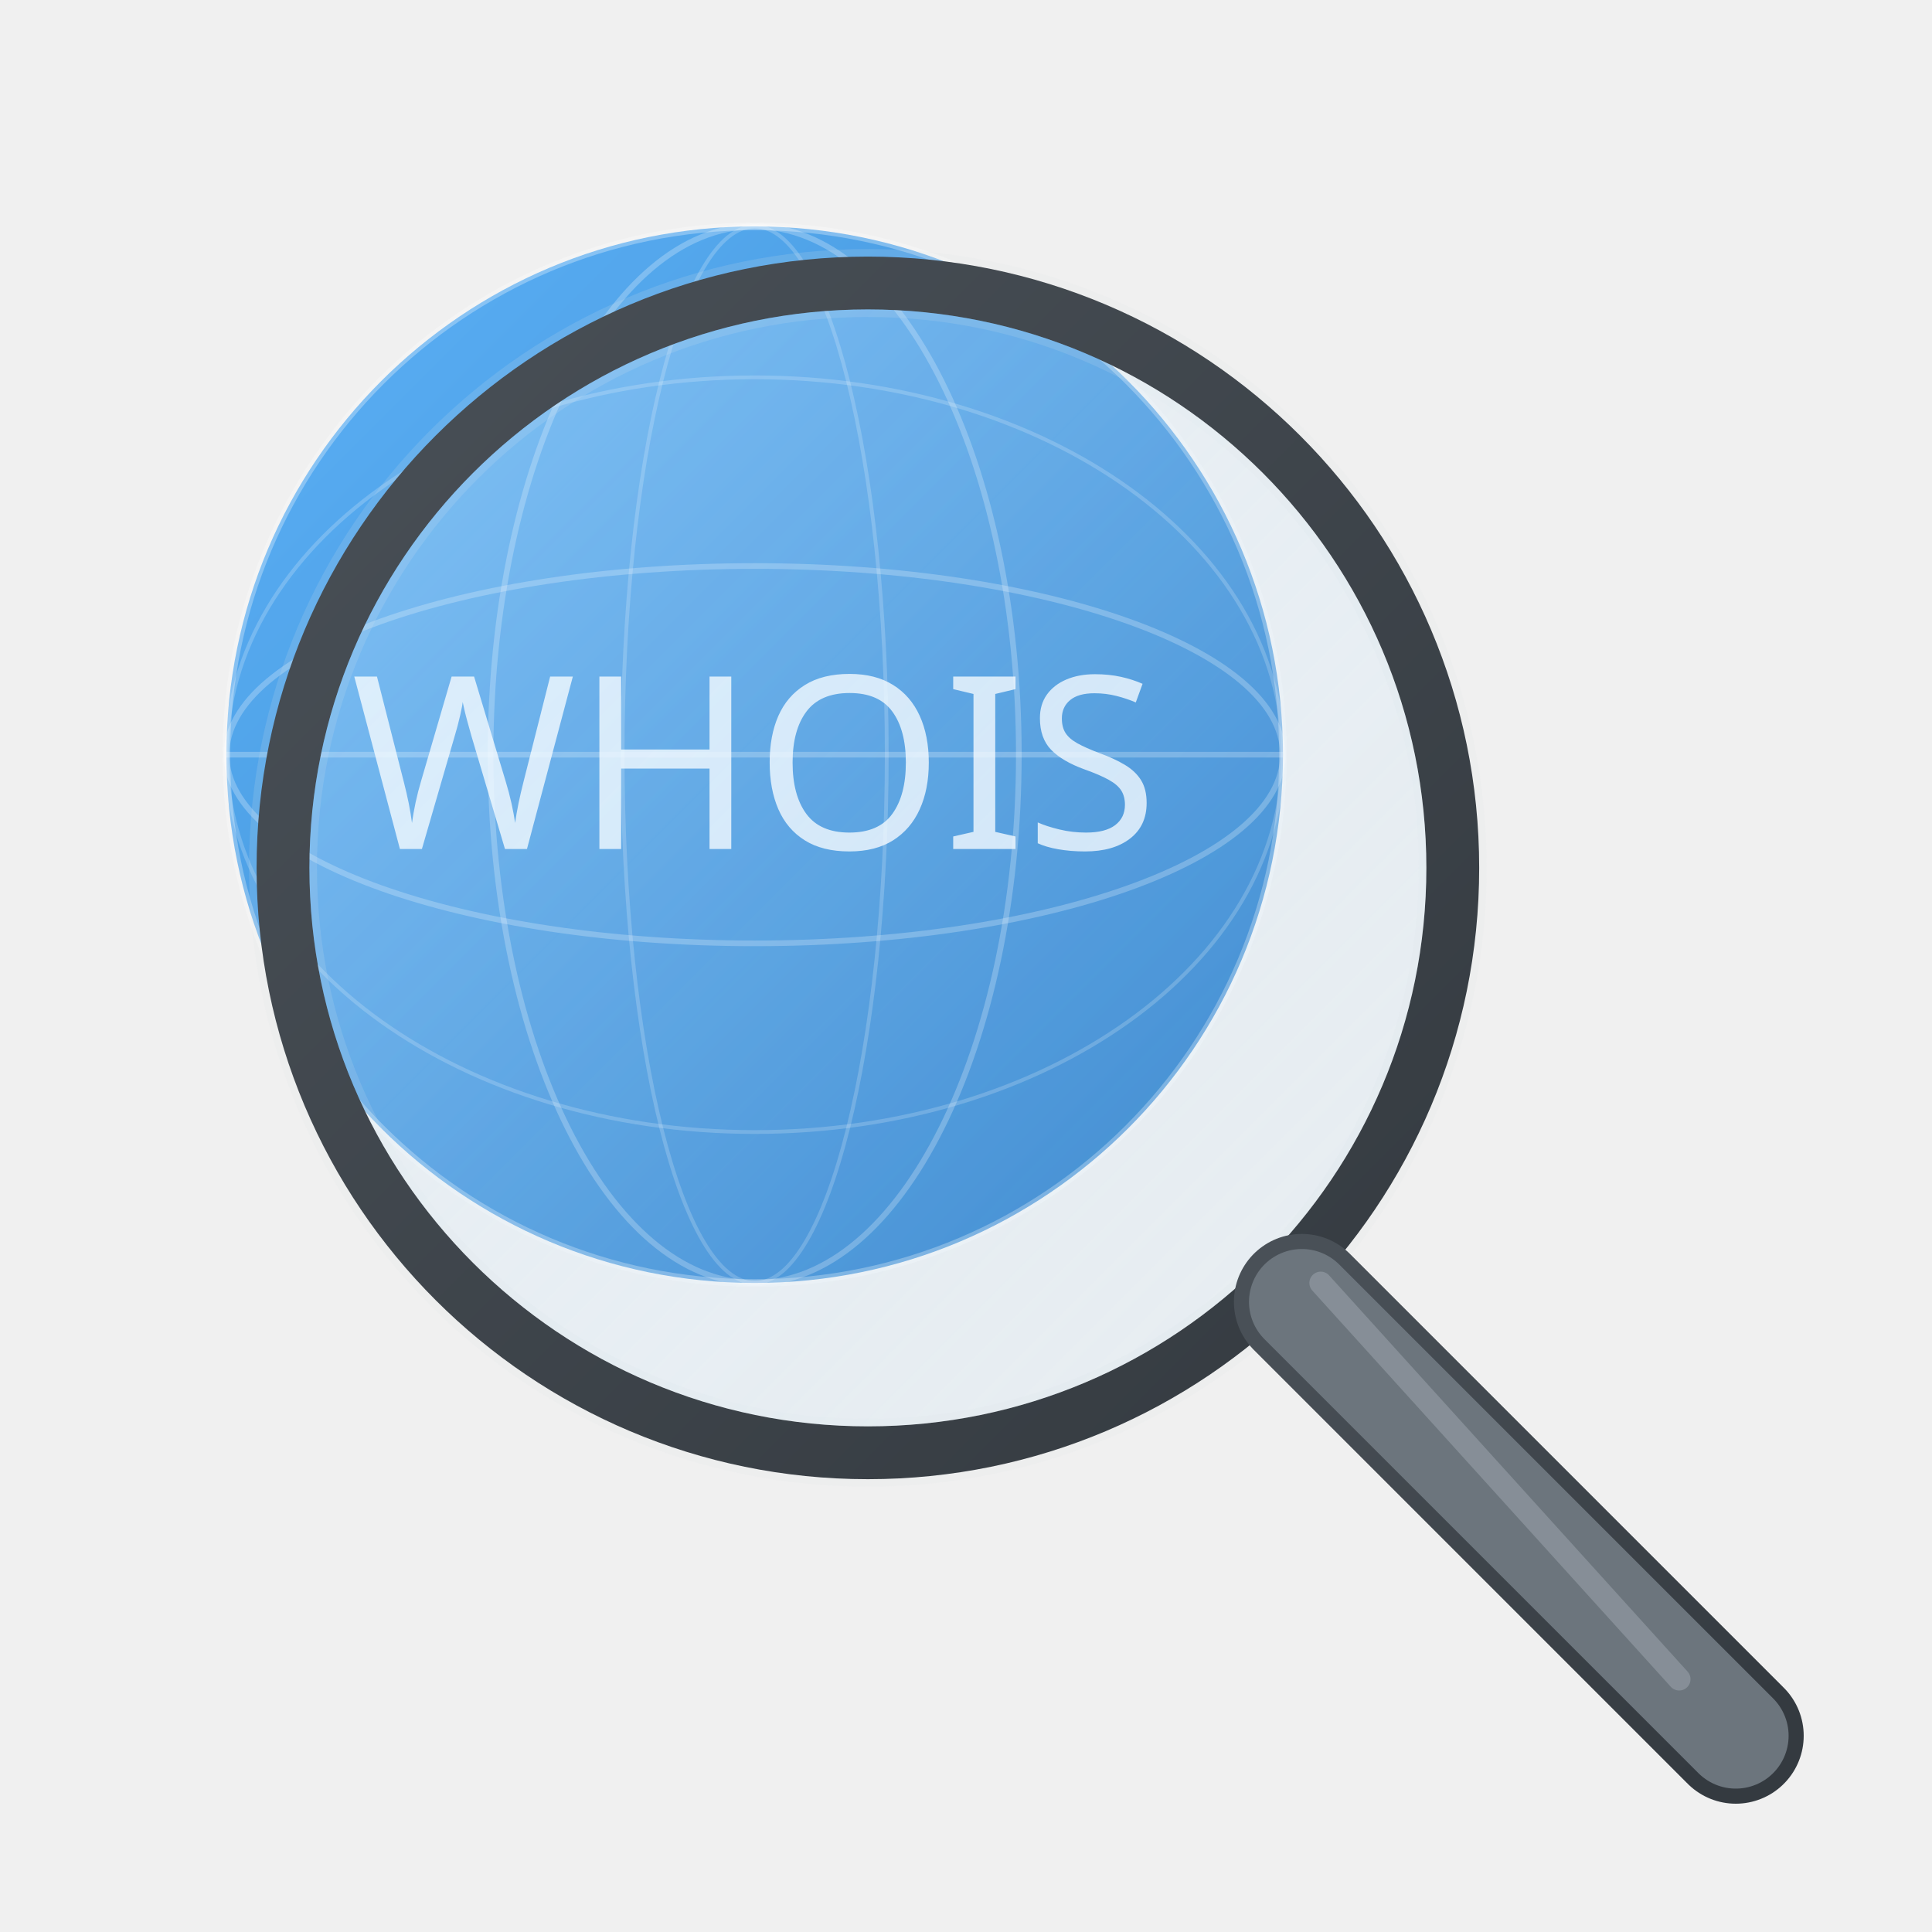
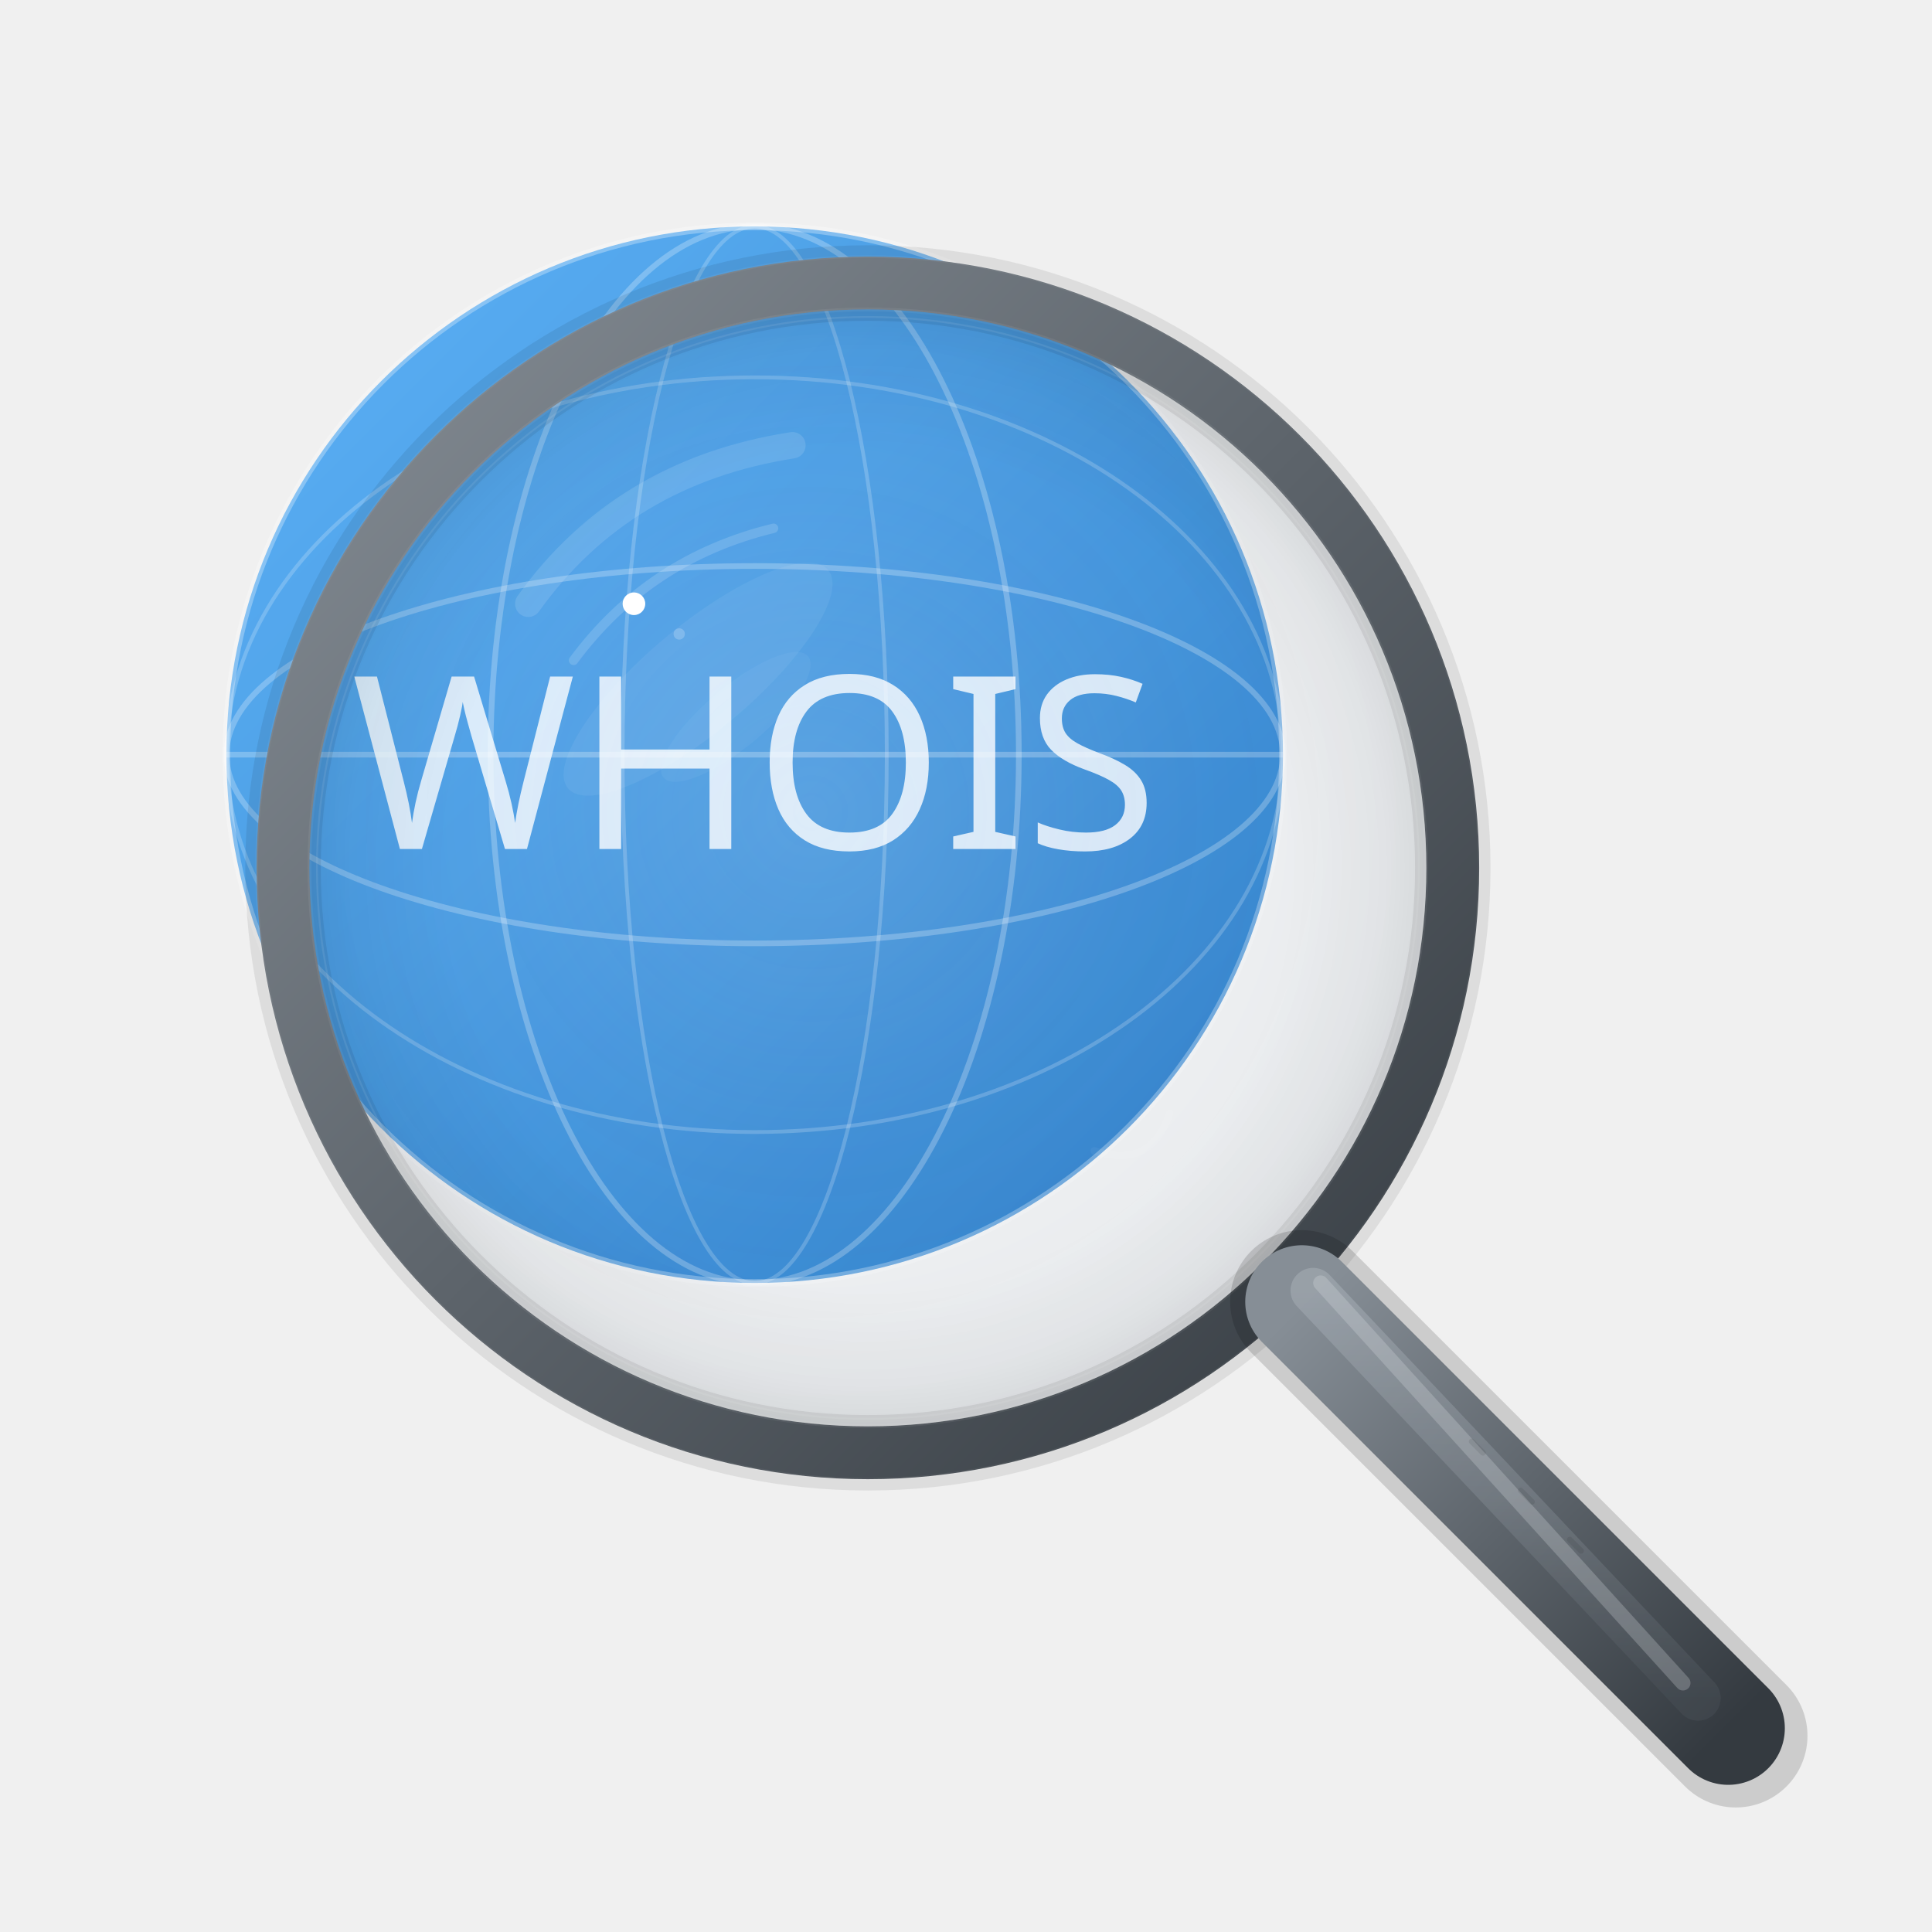
<svg xmlns="http://www.w3.org/2000/svg" viewBox="0 0 512 512" width="100%" height="100%" preserveAspectRatio="xMidYMid meet">
  <defs>
    <linearGradient id="globeGrad" x1="0%" y1="0%" x2="100%" y2="100%">
      <stop offset="0%" style="stop-color:#4dabf7;stop-opacity:1" />
      <stop offset="100%" style="stop-color:#1971c2;stop-opacity:1" />
    </linearGradient>
    <linearGradient id="handleGrad" x1="0%" y1="0%" x2="100%" y2="100%">
-       <stop offset="0%" style="stop-color:#495057;stop-opacity:1" />
-       <stop offset="100%" style="stop-color:#343a40;stop-opacity:1" />
+       <stop offset="0%" style="stop-color:#868e96" />
+       <stop offset="100%" style="stop-color:#343a40" />
    </linearGradient>
-     <linearGradient id="lensGrad" x1="0%" y1="0%" x2="100%" y2="100%">
-       <stop offset="0%" style="stop-color:#e7f5ff;stop-opacity:0.3" />
-       <stop offset="100%" style="stop-color:#a5d8ff;stop-opacity:0.1" />
+     <linearGradient id="handleHL" x1="0%" y1="0%" x2="0%" y2="100%">
+       <stop offset="0%" style="stop-color:#adb5bd" />
+       <stop offset="50%" style="stop-color:#868e96" />
+       <stop offset="100%" style="stop-color:#495057" />
+     </linearGradient>
+     <radialGradient id="glassBase" cx="45%" cy="45%" r="55%">
+       <stop offset="0%" style="stop-color:#ffffff;stop-opacity:0.12" />
+       <stop offset="50%" style="stop-color:#dbe4ff;stop-opacity:0.05" />
+       <stop offset="100%" style="stop-color:#1971c2;stop-opacity:0.03" />
+     </radialGradient>
+     <radialGradient id="glassEdge" cx="50%" cy="50%" r="50%">
+       <stop offset="75%" style="stop-color:transparent" />
+       <stop offset="92%" style="stop-color:rgba(0,0,0,0.04)" />
+       <stop offset="100%" style="stop-color:rgba(0,0,0,0.08)" />
+     </radialGradient>
+     <linearGradient id="reflGrad" x1="0%" y1="0%" x2="100%" y2="100%">
+       <stop offset="0%" style="stop-color:#fff;stop-opacity:0" />
+       <stop offset="25%" style="stop-color:#fff;stop-opacity:0.4" />
+       <stop offset="75%" style="stop-color:#fff;stop-opacity:0.4" />
+       <stop offset="100%" style="stop-color:#fff;stop-opacity:0" />
    </linearGradient>
    <style>
-       @keyframes pulse {
-         0%, 100% { opacity: 0.3; }
-         50% { opacity: 0.6; }
+       /* Magnifying glass searching motion */
+       @keyframes search {
+         0%   { transform: translate(0, 0) rotate(0deg); }
+         15%  { transform: translate(12px, -8px) rotate(0.8deg); }
+         35%  { transform: translate(18px, 6px) rotate(-0.3deg); }
+         55%  { transform: translate(2px, 14px) rotate(-0.6deg); }
+         75%  { transform: translate(-10px, 4px) rotate(0.4deg); }
+         90%  { transform: translate(-6px, -6px) rotate(0.2deg); }
+         100% { transform: translate(0, 0) rotate(0deg); }
      }
-       @keyframes float {
-         0%, 100% { transform: translateY(0); }
-         50% { transform: translateY(-4px); }
+ 
+       /* Reflection shimmer - light moving across glass */
+       @keyframes shimmer {
+         0%, 100% { opacity: 0.2; transform: translate(0, 0); }
+         50% { opacity: 0.45; transform: translate(3px, -3px); }
      }
-       .lens-shine { animation: pulse 3s ease-in-out infinite; }
-       .globe-group { animation: float 4s ease-in-out infinite; }
+ 
+       /* Secondary reflection drift */
+       @keyframes shimmer2 {
+         0%, 100% { opacity: 0.06; }
+         40% { opacity: 0.14; }
+         70% { opacity: 0.04; }
+       }
+ 
+       /* Specular highlight twinkle */
+       @keyframes twinkle {
+         0%, 100% { opacity: 0.25; r: 3; }
+         50% { opacity: 0.5; r: 4; }
+       }
+ 
+       /* Edge glow */
+       @keyframes edgePulse {
+         0%, 100% { opacity: 0.6; }
+         50% { opacity: 1; }
+       }
+ 
+       .mag-group {
+         animation: search 4.5s cubic-bezier(0.45, 0.05, 0.55, 0.95) infinite;
+         transform-origin: 230px 230px;
+       }
+       .refl-main { animation: shimmer 3.5s ease-in-out infinite; }
+       .refl-sec { animation: shimmer2 4s ease-in-out infinite; }
+       .spec-dot { animation: twinkle 2.5s ease-in-out infinite; }
+       .edge-hl { animation: edgePulse 3s ease-in-out infinite; }
    </style>
  </defs>
-   <g class="globe-group">
-     <circle cx="200" cy="200" r="140" fill="url(#globeGrad)" opacity="0.9" />
-     <ellipse cx="200" cy="200" rx="140" ry="140" fill="none" stroke="#fff" stroke-width="2" opacity="0.3" />
-     <ellipse cx="200" cy="200" rx="70" ry="140" fill="none" stroke="#fff" stroke-width="1.5" opacity="0.25" />
-     <ellipse cx="200" cy="200" rx="35" ry="140" fill="none" stroke="#fff" stroke-width="1" opacity="0.2" />
-     <ellipse cx="200" cy="200" rx="140" ry="50" fill="none" stroke="#fff" stroke-width="1.5" opacity="0.25" />
-     <ellipse cx="200" cy="200" rx="140" ry="100" fill="none" stroke="#fff" stroke-width="1" opacity="0.2" />
-     <line x1="60" y1="200" x2="340" y2="200" stroke="#fff" stroke-width="1.5" opacity="0.25" />
-     <text x="200" y="225" text-anchor="middle" fill="#fff" font-family="'Segoe UI', system-ui, sans-serif" font-size="64" font-weight="400" opacity="0.8">WHOIS</text>
+   <circle cx="200" cy="200" r="140" fill="url(#globeGrad)" opacity="0.9" />
+   <ellipse cx="200" cy="200" rx="140" ry="140" fill="none" stroke="#fff" stroke-width="2" opacity="0.3" />
+   <ellipse cx="200" cy="200" rx="70" ry="140" fill="none" stroke="#fff" stroke-width="1.5" opacity="0.25" />
+   <ellipse cx="200" cy="200" rx="35" ry="140" fill="none" stroke="#fff" stroke-width="1" opacity="0.2" />
+   <ellipse cx="200" cy="200" rx="140" ry="50" fill="none" stroke="#fff" stroke-width="1.5" opacity="0.25" />
+   <ellipse cx="200" cy="200" rx="140" ry="100" fill="none" stroke="#fff" stroke-width="1" opacity="0.2" />
+   <line x1="60" y1="200" x2="340" y2="200" stroke="#fff" stroke-width="1.5" opacity="0.25" />
+   <text x="200" y="225" text-anchor="middle" fill="#fff" font-family="'Segoe UI', system-ui, sans-serif" font-size="64" font-weight="400" opacity="0.8">WHOIS</text>
+   <g class="mag-group">
+     <circle cx="230" cy="230" r="155" fill="none" stroke="rgba(0,0,0,0.08)" stroke-width="20" />
+     <circle cx="230" cy="230" r="155" fill="none" stroke="url(#handleGrad)" stroke-width="14" />
+     <circle cx="230" cy="230" r="148" fill="none" stroke="rgba(255,255,255,0.06)" stroke-width="1" />
+     <circle cx="230" cy="230" r="162" fill="none" stroke="rgba(255,255,255,0.05)" stroke-width="0.7" />
+     <circle cx="230" cy="230" r="148" fill="url(#glassBase)" />
+     <circle cx="230" cy="230" r="148" fill="url(#glassEdge)" />
+     <path d="M 140 160 Q 165 125, 210 118" fill="none" stroke="url(#reflGrad)" stroke-width="7" stroke-linecap="round" class="refl-main" opacity="0.3" />
+     <path d="M 152 175 Q 172 148, 205 140" fill="none" stroke="#fff" stroke-width="2.5" stroke-linecap="round" class="refl-main" opacity="0.15" />
+     <ellipse cx="185" cy="180" rx="45" ry="14" fill="#fff" opacity="0.06" transform="rotate(-40 185 180)" class="refl-sec" />
+     <ellipse cx="195" cy="190" rx="25" ry="8" fill="#fff" opacity="0.04" transform="rotate(-40 195 190)" class="refl-sec" />
+     <circle cx="168" cy="160" r="3" fill="#fff" class="spec-dot" />
+     <circle cx="180" cy="168" r="1.5" fill="#fff" opacity="0.2" class="spec-dot" />
+     <path d="M 290 305 Q 305 310, 310 295" fill="none" stroke="#fff" stroke-width="2" stroke-linecap="round" opacity="0.04" />
+     <circle cx="230" cy="230" r="146" fill="none" stroke="#fff" stroke-width="0.5" opacity="0.08" class="edge-hl" />
+     <line x1="345" y1="345" x2="460" y2="460" stroke="rgba(0,0,0,0.15)" stroke-width="38" stroke-linecap="round" />
+     <line x1="345" y1="345" x2="458" y2="458" stroke="url(#handleGrad)" stroke-width="30" stroke-linecap="round" />
+     <line x1="348" y1="342" x2="450" y2="450" stroke="url(#handleHL)" stroke-width="12" stroke-linecap="round" opacity="0.45" />
+     <line x1="350" y1="340" x2="446" y2="446" stroke="#dee2e6" stroke-width="4" stroke-linecap="round" opacity="0.25" />
+     <line x1="390" y1="382" x2="393" y2="385" stroke="rgba(0,0,0,0.08)" stroke-width="1.5" stroke-linecap="round" />
+     <line x1="403" y1="395" x2="406" y2="398" stroke="rgba(0,0,0,0.08)" stroke-width="1.5" stroke-linecap="round" />
+     <line x1="416" y1="408" x2="419" y2="411" stroke="rgba(0,0,0,0.08)" stroke-width="1.5" stroke-linecap="round" />
  </g>
-   <circle cx="230" cy="230" r="155" fill="none" stroke="#dee2e6" stroke-width="18" opacity="0.15" />
-   <circle cx="230" cy="230" r="155" fill="none" stroke="url(#handleGrad)" stroke-width="14" />
-   <circle cx="230" cy="230" r="148" fill="url(#lensGrad)" class="lens-shine" />
-   <line x1="345" y1="345" x2="460" y2="460" stroke="url(#handleGrad)" stroke-width="36" stroke-linecap="round" />
-   <line x1="345" y1="345" x2="460" y2="460" stroke="#6c757d" stroke-width="28" stroke-linecap="round" />
-   <line x1="350" y1="340" x2="445" y2="445" stroke="#adb5bd" stroke-width="6" stroke-linecap="round" opacity="0.4" />
</svg>
